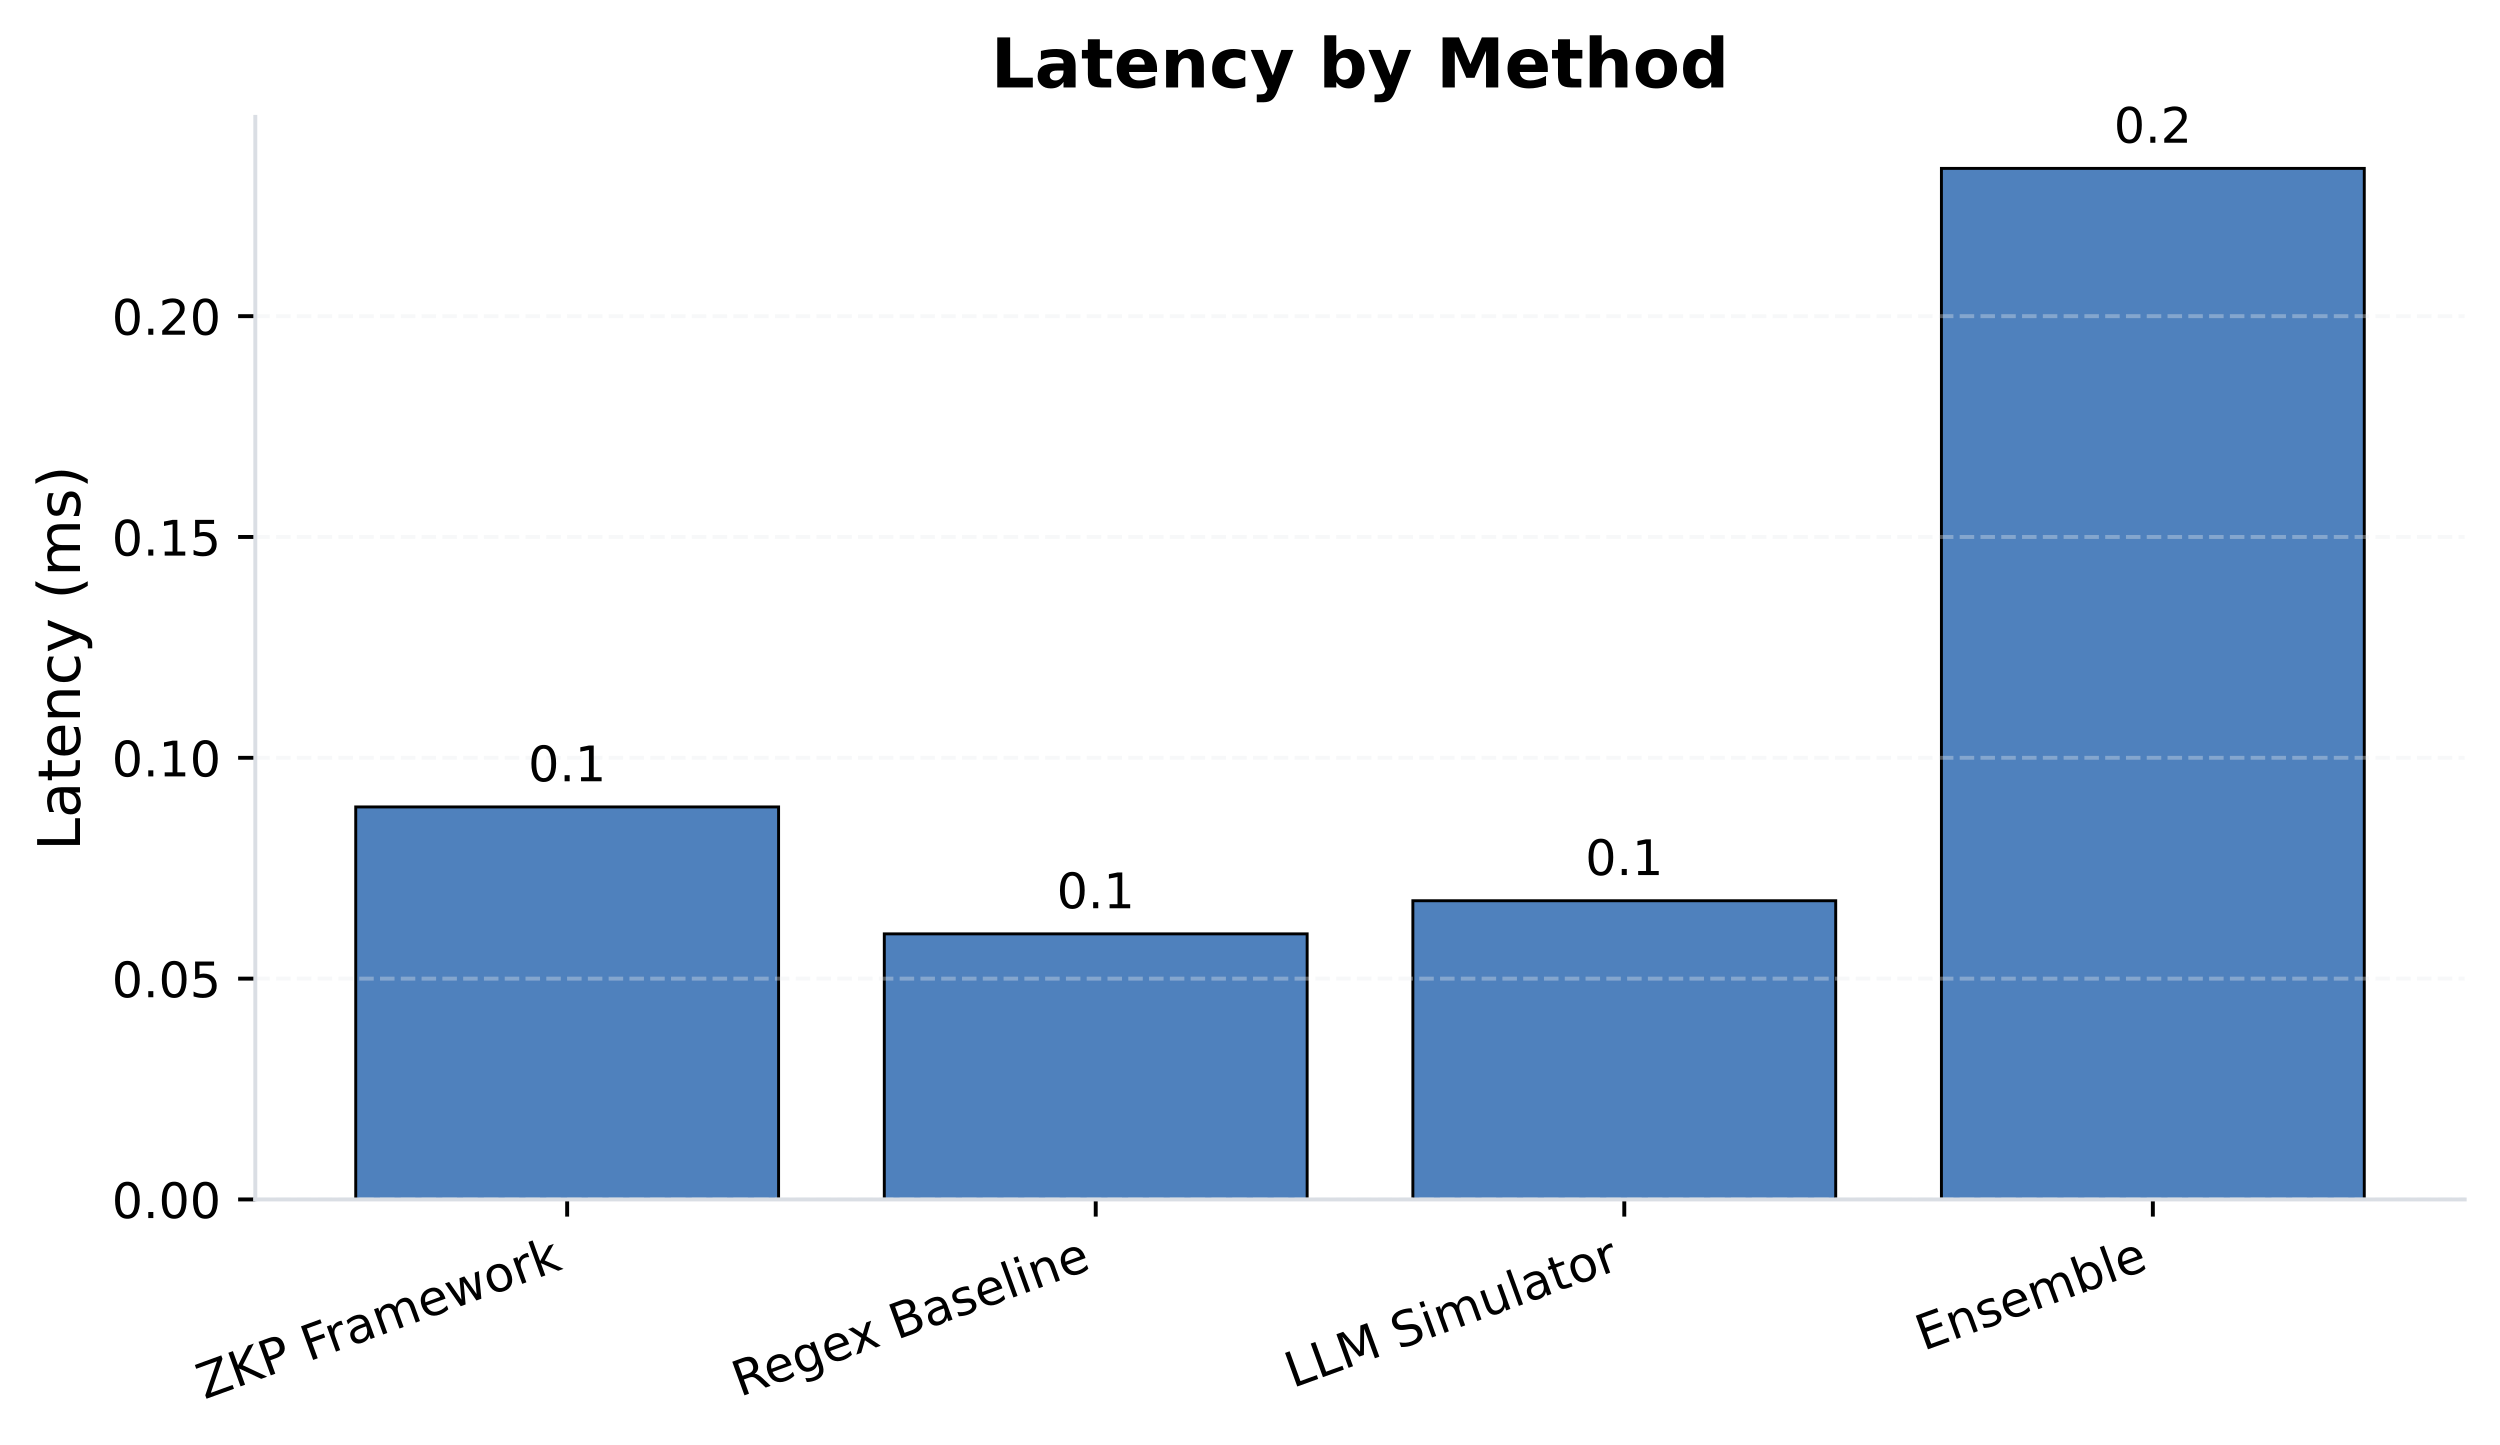
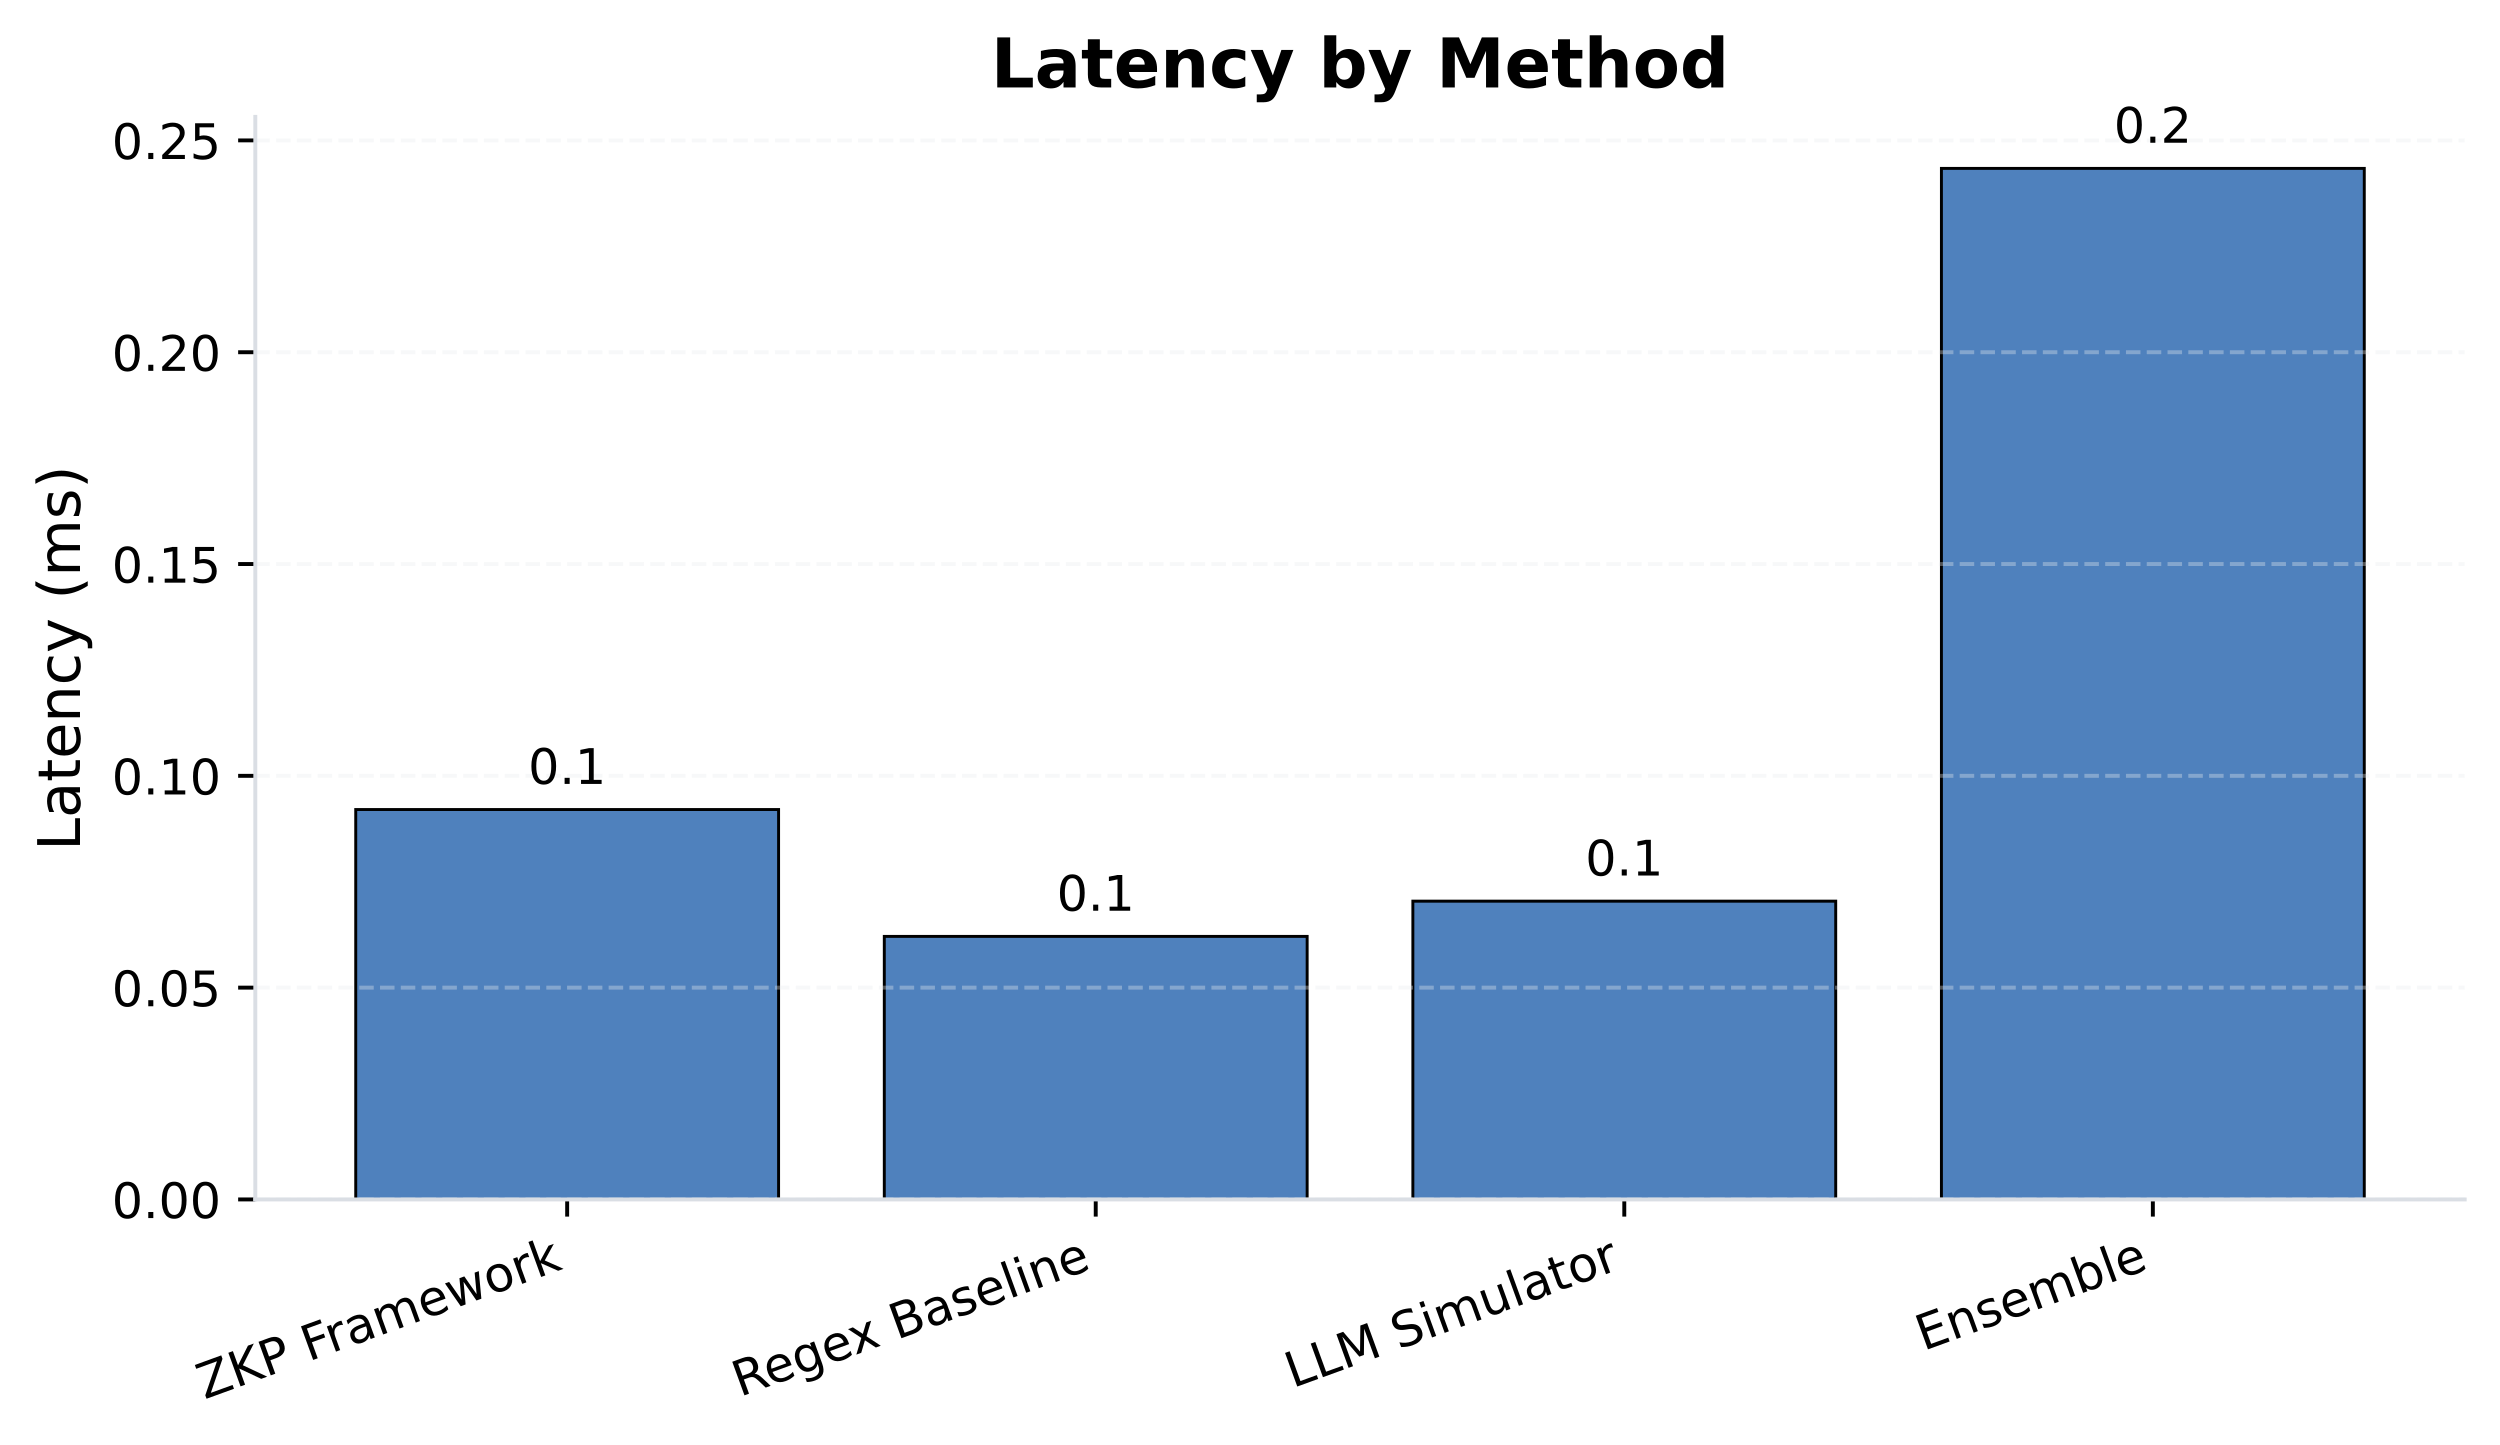
<svg xmlns="http://www.w3.org/2000/svg" xmlns:xlink="http://www.w3.org/1999/xlink" width="509.979pt" height="294.641pt" viewBox="0 0 509.979 294.641" version="1.1">
  <defs>
    <style type="text/css">*{stroke-linejoin: round; stroke-linecap: butt}</style>
  </defs>
  <g id="figure_1">
    <g id="patch_1">
      <path d="M 0 294.641  L 509.979 294.641  L 509.979 0  L 0 0  L 0 294.641  z " style="fill: none" />
    </g>
    <g id="axes_1">
      <g id="patch_2">
        <path d="M 52.079 244.678  L 502.779 244.678  L 502.779 23.838  L 52.079 23.838  L 52.079 244.678  z " style="fill: none" />
      </g>
      <g id="patch_3">
-         <path d="M 72.566 244.678  L 158.824 244.678  L 158.824 164.61  L 72.566 164.61  z " clip-path="url(#p9d1ce0960d)" style="fill: #4f81bd; stroke: #000000; stroke-width: 0.6; stroke-linejoin: miter" />
+         <path d="M 72.566 244.678  L 158.824 244.678  L 158.824 165.144  L 72.566 165.144  z " clip-path="url(#p14d0c6e2b0)" style="fill: #4f81bd; stroke: #000000; stroke-width: 0.6; stroke-linejoin: miter" />
      </g>
      <g id="patch_4">
-         <path d="M 180.389 244.678  L 266.647 244.678  L 266.647 190.507  L 180.389 190.507  z " clip-path="url(#p9d1ce0960d)" style="fill: #4f81bd; stroke: #000000; stroke-width: 0.6; stroke-linejoin: miter" />
+         <path d="M 180.389 244.678  L 266.647 244.678  L 266.647 191.013  L 180.389 191.013  z " clip-path="url(#p14d0c6e2b0)" style="fill: #4f81bd; stroke: #000000; stroke-width: 0.6; stroke-linejoin: miter" />
      </g>
      <g id="patch_5">
-         <path d="M 288.212 244.678  L 374.47 244.678  L 374.47 183.737  L 288.212 183.737  z " clip-path="url(#p9d1ce0960d)" style="fill: #4f81bd; stroke: #000000; stroke-width: 0.6; stroke-linejoin: miter" />
+         <path d="M 288.212 244.678  L 374.47 244.678  L 374.47 183.831  L 288.212 183.831  z " clip-path="url(#p14d0c6e2b0)" style="fill: #4f81bd; stroke: #000000; stroke-width: 0.6; stroke-linejoin: miter" />
      </g>
      <g id="patch_6">
-         <path d="M 396.035 244.678  L 482.293 244.678  L 482.293 34.354  L 396.035 34.354  z " clip-path="url(#p9d1ce0960d)" style="fill: #4f81bd; stroke: #000000; stroke-width: 0.6; stroke-linejoin: miter" />
+         <path d="M 396.035 244.678  L 482.293 244.678  L 482.293 34.354  L 396.035 34.354  z " clip-path="url(#p14d0c6e2b0)" style="fill: #4f81bd; stroke: #000000; stroke-width: 0.6; stroke-linejoin: miter" />
      </g>
      <g id="matplotlib.axis_1">
        <g id="xtick_1">
          <g id="line2d_1">
            <defs>
-               <path id="mca6bc0414f" d="M 0 0  L 0 3.5  " style="stroke: #000000; stroke-width: 0.8" />
+               <path id="m7bdd466a5d" d="M 0 0  L 0 3.5  " style="stroke: #000000; stroke-width: 0.8" />
            </defs>
            <g>
-               <use xlink:href="#mca6bc0414f" x="115.695" y="244.678" style="stroke: #000000; stroke-width: 0.8" />
+               <use xlink:href="#m7bdd466a5d" x="115.695" y="244.678" style="stroke: #000000; stroke-width: 0.8" />
            </g>
          </g>
          <g id="text_1">
            <g transform="translate(41.71257 285.4866) rotate(-20) scale(0.1 -0.1)">
              <defs>
                <path id="DejaVuSans-5a" d="M 359 4666  L 4025 4666  L 4025 4184  L 1075 531  L 4097 531  L 4097 0  L 288 0  L 288 481  L 3238 4134  L 359 4134  L 359 4666  z " transform="scale(0.015625)" />
                <path id="DejaVuSans-4b" d="M 628 4666  L 1259 4666  L 1259 2694  L 3353 4666  L 4166 4666  L 1850 2491  L 4331 0  L 3500 0  L 1259 2247  L 1259 0  L 628 0  L 628 4666  z " transform="scale(0.015625)" />
                <path id="DejaVuSans-50" d="M 1259 4147  L 1259 2394  L 2053 2394  Q 2494 2394 2734 2622  Q 2975 2850 2975 3272  Q 2975 3691 2734 3919  Q 2494 4147 2053 4147  L 1259 4147  z M 628 4666  L 2053 4666  Q 2838 4666 3239 4311  Q 3641 3956 3641 3272  Q 3641 2581 3239 2228  Q 2838 1875 2053 1875  L 1259 1875  L 1259 0  L 628 0  L 628 4666  z " transform="scale(0.015625)" />
                <path id="DejaVuSans-20" transform="scale(0.015625)" />
                <path id="DejaVuSans-46" d="M 628 4666  L 3309 4666  L 3309 4134  L 1259 4134  L 1259 2759  L 3109 2759  L 3109 2228  L 1259 2228  L 1259 0  L 628 0  L 628 4666  z " transform="scale(0.015625)" />
                <path id="DejaVuSans-72" d="M 2631 2963  Q 2534 3019 2420 3045  Q 2306 3072 2169 3072  Q 1681 3072 1420 2755  Q 1159 2438 1159 1844  L 1159 0  L 581 0  L 581 3500  L 1159 3500  L 1159 2956  Q 1341 3275 1631 3429  Q 1922 3584 2338 3584  Q 2397 3584 2469 3576  Q 2541 3569 2628 3553  L 2631 2963  z " transform="scale(0.015625)" />
                <path id="DejaVuSans-61" d="M 2194 1759  Q 1497 1759 1228 1600  Q 959 1441 959 1056  Q 959 750 1161 570  Q 1363 391 1709 391  Q 2188 391 2477 730  Q 2766 1069 2766 1631  L 2766 1759  L 2194 1759  z M 3341 1997  L 3341 0  L 2766 0  L 2766 531  Q 2569 213 2275 61  Q 1981 -91 1556 -91  Q 1019 -91 701 211  Q 384 513 384 1019  Q 384 1609 779 1909  Q 1175 2209 1959 2209  L 2766 2209  L 2766 2266  Q 2766 2663 2505 2880  Q 2244 3097 1772 3097  Q 1472 3097 1187 3025  Q 903 2953 641 2809  L 641 3341  Q 956 3463 1253 3523  Q 1550 3584 1831 3584  Q 2591 3584 2966 3190  Q 3341 2797 3341 1997  z " transform="scale(0.015625)" />
                <path id="DejaVuSans-6d" d="M 3328 2828  Q 3544 3216 3844 3400  Q 4144 3584 4550 3584  Q 5097 3584 5394 3201  Q 5691 2819 5691 2113  L 5691 0  L 5113 0  L 5113 2094  Q 5113 2597 4934 2840  Q 4756 3084 4391 3084  Q 3944 3084 3684 2787  Q 3425 2491 3425 1978  L 3425 0  L 2847 0  L 2847 2094  Q 2847 2600 2669 2842  Q 2491 3084 2119 3084  Q 1678 3084 1418 2786  Q 1159 2488 1159 1978  L 1159 0  L 581 0  L 581 3500  L 1159 3500  L 1159 2956  Q 1356 3278 1631 3431  Q 1906 3584 2284 3584  Q 2666 3584 2933 3390  Q 3200 3197 3328 2828  z " transform="scale(0.015625)" />
                <path id="DejaVuSans-65" d="M 3597 1894  L 3597 1613  L 953 1613  Q 991 1019 1311 708  Q 1631 397 2203 397  Q 2534 397 2845 478  Q 3156 559 3463 722  L 3463 178  Q 3153 47 2828 -22  Q 2503 -91 2169 -91  Q 1331 -91 842 396  Q 353 884 353 1716  Q 353 2575 817 3079  Q 1281 3584 2069 3584  Q 2775 3584 3186 3129  Q 3597 2675 3597 1894  z M 3022 2063  Q 3016 2534 2758 2815  Q 2500 3097 2075 3097  Q 1594 3097 1305 2825  Q 1016 2553 972 2059  L 3022 2063  z " transform="scale(0.015625)" />
                <path id="DejaVuSans-77" d="M 269 3500  L 844 3500  L 1563 769  L 2278 3500  L 2956 3500  L 3675 769  L 4391 3500  L 4966 3500  L 4050 0  L 3372 0  L 2619 2869  L 1863 0  L 1184 0  L 269 3500  z " transform="scale(0.015625)" />
                <path id="DejaVuSans-6f" d="M 1959 3097  Q 1497 3097 1228 2736  Q 959 2375 959 1747  Q 959 1119 1226 758  Q 1494 397 1959 397  Q 2419 397 2687 759  Q 2956 1122 2956 1747  Q 2956 2369 2687 2733  Q 2419 3097 1959 3097  z M 1959 3584  Q 2709 3584 3137 3096  Q 3566 2609 3566 1747  Q 3566 888 3137 398  Q 2709 -91 1959 -91  Q 1206 -91 779 398  Q 353 888 353 1747  Q 353 2609 779 3096  Q 1206 3584 1959 3584  z " transform="scale(0.015625)" />
                <path id="DejaVuSans-6b" d="M 581 4863  L 1159 4863  L 1159 1991  L 2875 3500  L 3609 3500  L 1753 1863  L 3688 0  L 2938 0  L 1159 1709  L 1159 0  L 581 0  L 581 4863  z " transform="scale(0.015625)" />
              </defs>
              <use xlink:href="#DejaVuSans-5a" />
              <use xlink:href="#DejaVuSans-4b" transform="translate(68.50586 0)" />
              <use xlink:href="#DejaVuSans-50" transform="translate(134.082 0)" />
              <use xlink:href="#DejaVuSans-20" transform="translate(194.3848 0)" />
              <use xlink:href="#DejaVuSans-46" transform="translate(226.1719 0)" />
              <use xlink:href="#DejaVuSans-72" transform="translate(276.4414 0)" />
              <use xlink:href="#DejaVuSans-61" transform="translate(317.5547 0)" />
              <use xlink:href="#DejaVuSans-6d" transform="translate(378.834 0)" />
              <use xlink:href="#DejaVuSans-65" transform="translate(476.2461 0)" />
              <use xlink:href="#DejaVuSans-77" transform="translate(537.7695 0)" />
              <use xlink:href="#DejaVuSans-6f" transform="translate(619.5566 0)" />
              <use xlink:href="#DejaVuSans-72" transform="translate(680.7383 0)" />
              <use xlink:href="#DejaVuSans-6b" transform="translate(721.8516 0)" />
            </g>
          </g>
        </g>
        <g id="xtick_2">
          <g id="line2d_2">
            <g>
-               <use xlink:href="#mca6bc0414f" x="223.518" y="244.678" style="stroke: #000000; stroke-width: 0.8" />
+               <use xlink:href="#m7bdd466a5d" x="223.518" y="244.678" style="stroke: #000000; stroke-width: 0.8" />
            </g>
          </g>
          <g id="text_2">
            <g transform="translate(150.9451 284.9735) rotate(-20) scale(0.1 -0.1)">
              <defs>
                <path id="DejaVuSans-52" d="M 2841 2188  Q 3044 2119 3236 1894  Q 3428 1669 3622 1275  L 4263 0  L 3584 0  L 2988 1197  Q 2756 1666 2539 1819  Q 2322 1972 1947 1972  L 1259 1972  L 1259 0  L 628 0  L 628 4666  L 2053 4666  Q 2853 4666 3247 4331  Q 3641 3997 3641 3322  Q 3641 2881 3436 2590  Q 3231 2300 2841 2188  z M 1259 4147  L 1259 2491  L 2053 2491  Q 2509 2491 2742 2702  Q 2975 2913 2975 3322  Q 2975 3731 2742 3939  Q 2509 4147 2053 4147  L 1259 4147  z " transform="scale(0.015625)" />
                <path id="DejaVuSans-67" d="M 2906 1791  Q 2906 2416 2648 2759  Q 2391 3103 1925 3103  Q 1463 3103 1205 2759  Q 947 2416 947 1791  Q 947 1169 1205 825  Q 1463 481 1925 481  Q 2391 481 2648 825  Q 2906 1169 2906 1791  z M 3481 434  Q 3481 -459 3084 -895  Q 2688 -1331 1869 -1331  Q 1566 -1331 1297 -1286  Q 1028 -1241 775 -1147  L 775 -588  Q 1028 -725 1275 -790  Q 1522 -856 1778 -856  Q 2344 -856 2625 -561  Q 2906 -266 2906 331  L 2906 616  Q 2728 306 2450 153  Q 2172 0 1784 0  Q 1141 0 747 490  Q 353 981 353 1791  Q 353 2603 747 3093  Q 1141 3584 1784 3584  Q 2172 3584 2450 3431  Q 2728 3278 2906 2969  L 2906 3500  L 3481 3500  L 3481 434  z " transform="scale(0.015625)" />
                <path id="DejaVuSans-78" d="M 3513 3500  L 2247 1797  L 3578 0  L 2900 0  L 1881 1375  L 863 0  L 184 0  L 1544 1831  L 300 3500  L 978 3500  L 1906 2253  L 2834 3500  L 3513 3500  z " transform="scale(0.015625)" />
                <path id="DejaVuSans-42" d="M 1259 2228  L 1259 519  L 2272 519  Q 2781 519 3026 730  Q 3272 941 3272 1375  Q 3272 1813 3026 2020  Q 2781 2228 2272 2228  L 1259 2228  z M 1259 4147  L 1259 2741  L 2194 2741  Q 2656 2741 2882 2914  Q 3109 3088 3109 3444  Q 3109 3797 2882 3972  Q 2656 4147 2194 4147  L 1259 4147  z M 628 4666  L 2241 4666  Q 2963 4666 3353 4366  Q 3744 4066 3744 3513  Q 3744 3084 3544 2831  Q 3344 2578 2956 2516  Q 3422 2416 3680 2098  Q 3938 1781 3938 1306  Q 3938 681 3513 340  Q 3088 0 2303 0  L 628 0  L 628 4666  z " transform="scale(0.015625)" />
                <path id="DejaVuSans-73" d="M 2834 3397  L 2834 2853  Q 2591 2978 2328 3040  Q 2066 3103 1784 3103  Q 1356 3103 1142 2972  Q 928 2841 928 2578  Q 928 2378 1081 2264  Q 1234 2150 1697 2047  L 1894 2003  Q 2506 1872 2764 1633  Q 3022 1394 3022 966  Q 3022 478 2636 193  Q 2250 -91 1575 -91  Q 1294 -91 989 -36  Q 684 19 347 128  L 347 722  Q 666 556 975 473  Q 1284 391 1588 391  Q 1994 391 2212 530  Q 2431 669 2431 922  Q 2431 1156 2273 1281  Q 2116 1406 1581 1522  L 1381 1569  Q 847 1681 609 1914  Q 372 2147 372 2553  Q 372 3047 722 3315  Q 1072 3584 1716 3584  Q 2034 3584 2315 3537  Q 2597 3491 2834 3397  z " transform="scale(0.015625)" />
                <path id="DejaVuSans-6c" d="M 603 4863  L 1178 4863  L 1178 0  L 603 0  L 603 4863  z " transform="scale(0.015625)" />
                <path id="DejaVuSans-69" d="M 603 3500  L 1178 3500  L 1178 0  L 603 0  L 603 3500  z M 603 4863  L 1178 4863  L 1178 4134  L 603 4134  L 603 4863  z " transform="scale(0.015625)" />
                <path id="DejaVuSans-6e" d="M 3513 2113  L 3513 0  L 2938 0  L 2938 2094  Q 2938 2591 2744 2837  Q 2550 3084 2163 3084  Q 1697 3084 1428 2787  Q 1159 2491 1159 1978  L 1159 0  L 581 0  L 581 3500  L 1159 3500  L 1159 2956  Q 1366 3272 1645 3428  Q 1925 3584 2291 3584  Q 2894 3584 3203 3211  Q 3513 2838 3513 2113  z " transform="scale(0.015625)" />
              </defs>
              <use xlink:href="#DejaVuSans-52" />
              <use xlink:href="#DejaVuSans-65" transform="translate(64.98242 0)" />
              <use xlink:href="#DejaVuSans-67" transform="translate(126.5059 0)" />
              <use xlink:href="#DejaVuSans-65" transform="translate(189.9824 0)" />
              <use xlink:href="#DejaVuSans-78" transform="translate(249.7559 0)" />
              <use xlink:href="#DejaVuSans-20" transform="translate(308.9355 0)" />
              <use xlink:href="#DejaVuSans-42" transform="translate(340.7227 0)" />
              <use xlink:href="#DejaVuSans-61" transform="translate(409.3262 0)" />
              <use xlink:href="#DejaVuSans-73" transform="translate(470.6055 0)" />
              <use xlink:href="#DejaVuSans-65" transform="translate(522.7051 0)" />
              <use xlink:href="#DejaVuSans-6c" transform="translate(584.2285 0)" />
              <use xlink:href="#DejaVuSans-69" transform="translate(612.0117 0)" />
              <use xlink:href="#DejaVuSans-6e" transform="translate(639.7949 0)" />
              <use xlink:href="#DejaVuSans-65" transform="translate(703.1738 0)" />
            </g>
          </g>
        </g>
        <g id="xtick_3">
          <g id="line2d_3">
            <g>
-               <use xlink:href="#mca6bc0414f" x="331.341" y="244.678" style="stroke: #000000; stroke-width: 0.8" />
+               <use xlink:href="#m7bdd466a5d" x="331.341" y="244.678" style="stroke: #000000; stroke-width: 0.8" />
            </g>
          </g>
          <g id="text_3">
            <g transform="translate(263.7132 283.1737) rotate(-20) scale(0.1 -0.1)">
              <defs>
                <path id="DejaVuSans-4c" d="M 628 4666  L 1259 4666  L 1259 531  L 3531 531  L 3531 0  L 628 0  L 628 4666  z " transform="scale(0.015625)" />
                <path id="DejaVuSans-4d" d="M 628 4666  L 1569 4666  L 2759 1491  L 3956 4666  L 4897 4666  L 4897 0  L 4281 0  L 4281 4097  L 3078 897  L 2444 897  L 1241 4097  L 1241 0  L 628 0  L 628 4666  z " transform="scale(0.015625)" />
                <path id="DejaVuSans-53" d="M 3425 4513  L 3425 3897  Q 3066 4069 2747 4153  Q 2428 4238 2131 4238  Q 1616 4238 1336 4038  Q 1056 3838 1056 3469  Q 1056 3159 1242 3001  Q 1428 2844 1947 2747  L 2328 2669  Q 3034 2534 3370 2195  Q 3706 1856 3706 1288  Q 3706 609 3251 259  Q 2797 -91 1919 -91  Q 1588 -91 1214 -16  Q 841 59 441 206  L 441 856  Q 825 641 1194 531  Q 1563 422 1919 422  Q 2459 422 2753 634  Q 3047 847 3047 1241  Q 3047 1584 2836 1778  Q 2625 1972 2144 2069  L 1759 2144  Q 1053 2284 737 2584  Q 422 2884 422 3419  Q 422 4038 858 4394  Q 1294 4750 2059 4750  Q 2388 4750 2728 4690  Q 3069 4631 3425 4513  z " transform="scale(0.015625)" />
                <path id="DejaVuSans-75" d="M 544 1381  L 544 3500  L 1119 3500  L 1119 1403  Q 1119 906 1312 657  Q 1506 409 1894 409  Q 2359 409 2629 706  Q 2900 1003 2900 1516  L 2900 3500  L 3475 3500  L 3475 0  L 2900 0  L 2900 538  Q 2691 219 2414 64  Q 2138 -91 1772 -91  Q 1169 -91 856 284  Q 544 659 544 1381  z M 1991 3584  L 1991 3584  z " transform="scale(0.015625)" />
                <path id="DejaVuSans-74" d="M 1172 4494  L 1172 3500  L 2356 3500  L 2356 3053  L 1172 3053  L 1172 1153  Q 1172 725 1289 603  Q 1406 481 1766 481  L 2356 481  L 2356 0  L 1766 0  Q 1100 0 847 248  Q 594 497 594 1153  L 594 3053  L 172 3053  L 172 3500  L 594 3500  L 594 4494  L 1172 4494  z " transform="scale(0.015625)" />
              </defs>
              <use xlink:href="#DejaVuSans-4c" />
              <use xlink:href="#DejaVuSans-4c" transform="translate(55.71289 0)" />
              <use xlink:href="#DejaVuSans-4d" transform="translate(111.4258 0)" />
              <use xlink:href="#DejaVuSans-20" transform="translate(197.7051 0)" />
              <use xlink:href="#DejaVuSans-53" transform="translate(229.4922 0)" />
              <use xlink:href="#DejaVuSans-69" transform="translate(292.9688 0)" />
              <use xlink:href="#DejaVuSans-6d" transform="translate(320.752 0)" />
              <use xlink:href="#DejaVuSans-75" transform="translate(418.1641 0)" />
              <use xlink:href="#DejaVuSans-6c" transform="translate(481.543 0)" />
              <use xlink:href="#DejaVuSans-61" transform="translate(509.3262 0)" />
              <use xlink:href="#DejaVuSans-74" transform="translate(570.6055 0)" />
              <use xlink:href="#DejaVuSans-6f" transform="translate(609.8145 0)" />
              <use xlink:href="#DejaVuSans-72" transform="translate(670.9961 0)" />
            </g>
          </g>
        </g>
        <g id="xtick_4">
          <g id="line2d_4">
            <g>
-               <use xlink:href="#mca6bc0414f" x="439.164" y="244.678" style="stroke: #000000; stroke-width: 0.8" />
+               <use xlink:href="#m7bdd466a5d" x="439.164" y="244.678" style="stroke: #000000; stroke-width: 0.8" />
            </g>
          </g>
          <g id="text_4">
            <g transform="translate(392.3709 275.5904) rotate(-20) scale(0.1 -0.1)">
              <defs>
                <path id="DejaVuSans-45" d="M 628 4666  L 3578 4666  L 3578 4134  L 1259 4134  L 1259 2753  L 3481 2753  L 3481 2222  L 1259 2222  L 1259 531  L 3634 531  L 3634 0  L 628 0  L 628 4666  z " transform="scale(0.015625)" />
                <path id="DejaVuSans-62" d="M 3116 1747  Q 3116 2381 2855 2742  Q 2594 3103 2138 3103  Q 1681 3103 1420 2742  Q 1159 2381 1159 1747  Q 1159 1113 1420 752  Q 1681 391 2138 391  Q 2594 391 2855 752  Q 3116 1113 3116 1747  z M 1159 2969  Q 1341 3281 1617 3432  Q 1894 3584 2278 3584  Q 2916 3584 3314 3078  Q 3713 2572 3713 1747  Q 3713 922 3314 415  Q 2916 -91 2278 -91  Q 1894 -91 1617 61  Q 1341 213 1159 525  L 1159 0  L 581 0  L 581 4863  L 1159 4863  L 1159 2969  z " transform="scale(0.015625)" />
              </defs>
              <use xlink:href="#DejaVuSans-45" />
              <use xlink:href="#DejaVuSans-6e" transform="translate(63.18359 0)" />
              <use xlink:href="#DejaVuSans-73" transform="translate(126.5625 0)" />
              <use xlink:href="#DejaVuSans-65" transform="translate(178.6621 0)" />
              <use xlink:href="#DejaVuSans-6d" transform="translate(240.1855 0)" />
              <use xlink:href="#DejaVuSans-62" transform="translate(337.5977 0)" />
              <use xlink:href="#DejaVuSans-6c" transform="translate(401.0742 0)" />
              <use xlink:href="#DejaVuSans-65" transform="translate(428.8574 0)" />
            </g>
          </g>
        </g>
      </g>
      <g id="matplotlib.axis_2">
        <g id="ytick_1">
          <g id="line2d_5">
-             <path d="M 52.079 244.678  L 502.779 244.678  " clip-path="url(#p9d1ce0960d)" style="fill: none; stroke-dasharray: 2.96,1.28; stroke-dashoffset: 0; stroke: #e9ecef; stroke-opacity: 0.35; stroke-width: 0.8" />
+             <path d="M 52.079 244.678  L 502.779 244.678  " clip-path="url(#p14d0c6e2b0)" style="fill: none; stroke-dasharray: 2.96,1.28; stroke-dashoffset: 0; stroke: #e9ecef; stroke-opacity: 0.35; stroke-width: 0.8" />
          </g>
          <g id="line2d_6">
            <defs>
-               <path id="mbab12804ec" d="M 0 0  L -3.5 0  " style="stroke: #000000; stroke-width: 0.8" />
+               <path id="m2a498a1872" d="M 0 0  L -3.5 0  " style="stroke: #000000; stroke-width: 0.8" />
            </defs>
            <g>
-               <use xlink:href="#mbab12804ec" x="52.079" y="244.678" style="stroke: #000000; stroke-width: 0.8" />
+               <use xlink:href="#m2a498a1872" x="52.079" y="244.678" style="stroke: #000000; stroke-width: 0.8" />
            </g>
          </g>
          <g id="text_5">
            <g transform="translate(22.81375 248.4771) scale(0.1 -0.1)">
              <defs>
                <path id="DejaVuSans-30" d="M 2034 4250  Q 1547 4250 1301 3770  Q 1056 3291 1056 2328  Q 1056 1369 1301 889  Q 1547 409 2034 409  Q 2525 409 2770 889  Q 3016 1369 3016 2328  Q 3016 3291 2770 3770  Q 2525 4250 2034 4250  z M 2034 4750  Q 2819 4750 3233 4129  Q 3647 3509 3647 2328  Q 3647 1150 3233 529  Q 2819 -91 2034 -91  Q 1250 -91 836 529  Q 422 1150 422 2328  Q 422 3509 836 4129  Q 1250 4750 2034 4750  z " transform="scale(0.015625)" />
                <path id="DejaVuSans-2e" d="M 684 794  L 1344 794  L 1344 0  L 684 0  L 684 794  z " transform="scale(0.015625)" />
              </defs>
              <use xlink:href="#DejaVuSans-30" />
              <use xlink:href="#DejaVuSans-2e" transform="translate(63.62305 0)" />
              <use xlink:href="#DejaVuSans-30" transform="translate(95.41016 0)" />
              <use xlink:href="#DejaVuSans-30" transform="translate(159.0332 0)" />
            </g>
          </g>
        </g>
        <g id="ytick_2">
          <g id="line2d_7">
-             <path d="M 52.079 199.631  L 502.779 199.631  " clip-path="url(#p9d1ce0960d)" style="fill: none; stroke-dasharray: 2.96,1.28; stroke-dashoffset: 0; stroke: #e9ecef; stroke-opacity: 0.35; stroke-width: 0.8" />
+             <path d="M 52.079 201.471  L 502.779 201.471  " clip-path="url(#p14d0c6e2b0)" style="fill: none; stroke-dasharray: 2.96,1.28; stroke-dashoffset: 0; stroke: #e9ecef; stroke-opacity: 0.35; stroke-width: 0.8" />
          </g>
          <g id="line2d_8">
            <g>
-               <use xlink:href="#mbab12804ec" x="52.079" y="199.631" style="stroke: #000000; stroke-width: 0.8" />
+               <use xlink:href="#m2a498a1872" x="52.079" y="201.471" style="stroke: #000000; stroke-width: 0.8" />
            </g>
          </g>
          <g id="text_6">
-             <g transform="translate(22.81375 203.4302) scale(0.1 -0.1)">
+             <g transform="translate(22.81375 205.2697) scale(0.1 -0.1)">
              <defs>
                <path id="DejaVuSans-35" d="M 691 4666  L 3169 4666  L 3169 4134  L 1269 4134  L 1269 2991  Q 1406 3038 1543 3061  Q 1681 3084 1819 3084  Q 2600 3084 3056 2656  Q 3513 2228 3513 1497  Q 3513 744 3044 326  Q 2575 -91 1722 -91  Q 1428 -91 1123 -41  Q 819 9 494 109  L 494 744  Q 775 591 1075 516  Q 1375 441 1709 441  Q 2250 441 2565 725  Q 2881 1009 2881 1497  Q 2881 1984 2565 2268  Q 2250 2553 1709 2553  Q 1456 2553 1204 2497  Q 953 2441 691 2322  L 691 4666  z " transform="scale(0.015625)" />
              </defs>
              <use xlink:href="#DejaVuSans-30" />
              <use xlink:href="#DejaVuSans-2e" transform="translate(63.62305 0)" />
              <use xlink:href="#DejaVuSans-30" transform="translate(95.41016 0)" />
              <use xlink:href="#DejaVuSans-35" transform="translate(159.0332 0)" />
            </g>
          </g>
        </g>
        <g id="ytick_3">
          <g id="line2d_9">
-             <path d="M 52.079 154.584  L 502.779 154.584  " clip-path="url(#p9d1ce0960d)" style="fill: none; stroke-dasharray: 2.96,1.28; stroke-dashoffset: 0; stroke: #e9ecef; stroke-opacity: 0.35; stroke-width: 0.8" />
+             <path d="M 52.079 158.263  L 502.779 158.263  " clip-path="url(#p14d0c6e2b0)" style="fill: none; stroke-dasharray: 2.96,1.28; stroke-dashoffset: 0; stroke: #e9ecef; stroke-opacity: 0.35; stroke-width: 0.8" />
          </g>
          <g id="line2d_10">
            <g>
-               <use xlink:href="#mbab12804ec" x="52.079" y="154.584" style="stroke: #000000; stroke-width: 0.8" />
+               <use xlink:href="#m2a498a1872" x="52.079" y="158.263" style="stroke: #000000; stroke-width: 0.8" />
            </g>
          </g>
          <g id="text_7">
-             <g transform="translate(22.81375 158.3832) scale(0.1 -0.1)">
+             <g transform="translate(22.81375 162.0624) scale(0.1 -0.1)">
              <defs>
                <path id="DejaVuSans-31" d="M 794 531  L 1825 531  L 1825 4091  L 703 3866  L 703 4441  L 1819 4666  L 2450 4666  L 2450 531  L 3481 531  L 3481 0  L 794 0  L 794 531  z " transform="scale(0.015625)" />
              </defs>
              <use xlink:href="#DejaVuSans-30" />
              <use xlink:href="#DejaVuSans-2e" transform="translate(63.62305 0)" />
              <use xlink:href="#DejaVuSans-31" transform="translate(95.41016 0)" />
              <use xlink:href="#DejaVuSans-30" transform="translate(159.0332 0)" />
            </g>
          </g>
        </g>
        <g id="ytick_4">
          <g id="line2d_11">
-             <path d="M 52.079 109.537  L 502.779 109.537  " clip-path="url(#p9d1ce0960d)" style="fill: none; stroke-dasharray: 2.96,1.28; stroke-dashoffset: 0; stroke: #e9ecef; stroke-opacity: 0.35; stroke-width: 0.8" />
+             <path d="M 52.079 115.056  L 502.779 115.056  " clip-path="url(#p14d0c6e2b0)" style="fill: none; stroke-dasharray: 2.96,1.28; stroke-dashoffset: 0; stroke: #e9ecef; stroke-opacity: 0.35; stroke-width: 0.8" />
          </g>
          <g id="line2d_12">
            <g>
-               <use xlink:href="#mbab12804ec" x="52.079" y="109.537" style="stroke: #000000; stroke-width: 0.8" />
+               <use xlink:href="#m2a498a1872" x="52.079" y="115.056" style="stroke: #000000; stroke-width: 0.8" />
            </g>
          </g>
          <g id="text_8">
-             <g transform="translate(22.81375 113.3363) scale(0.1 -0.1)">
+             <g transform="translate(22.81375 118.855) scale(0.1 -0.1)">
              <use xlink:href="#DejaVuSans-30" />
              <use xlink:href="#DejaVuSans-2e" transform="translate(63.62305 0)" />
              <use xlink:href="#DejaVuSans-31" transform="translate(95.41016 0)" />
              <use xlink:href="#DejaVuSans-35" transform="translate(159.0332 0)" />
            </g>
          </g>
        </g>
        <g id="ytick_5">
          <g id="line2d_13">
-             <path d="M 52.079 64.49  L 502.779 64.49  " clip-path="url(#p9d1ce0960d)" style="fill: none; stroke-dasharray: 2.96,1.28; stroke-dashoffset: 0; stroke: #e9ecef; stroke-opacity: 0.35; stroke-width: 0.8" />
+             <path d="M 52.079 71.848  L 502.779 71.848  " clip-path="url(#p14d0c6e2b0)" style="fill: none; stroke-dasharray: 2.96,1.28; stroke-dashoffset: 0; stroke: #e9ecef; stroke-opacity: 0.35; stroke-width: 0.8" />
          </g>
          <g id="line2d_14">
            <g>
-               <use xlink:href="#mbab12804ec" x="52.079" y="64.49" style="stroke: #000000; stroke-width: 0.8" />
+               <use xlink:href="#m2a498a1872" x="52.079" y="71.848" style="stroke: #000000; stroke-width: 0.8" />
            </g>
          </g>
          <g id="text_9">
-             <g transform="translate(22.81375 68.2894) scale(0.1 -0.1)">
+             <g transform="translate(22.81375 75.6476) scale(0.1 -0.1)">
              <defs>
                <path id="DejaVuSans-32" d="M 1228 531  L 3431 531  L 3431 0  L 469 0  L 469 531  Q 828 903 1448 1529  Q 2069 2156 2228 2338  Q 2531 2678 2651 2914  Q 2772 3150 2772 3378  Q 2772 3750 2511 3984  Q 2250 4219 1831 4219  Q 1534 4219 1204 4116  Q 875 4013 500 3803  L 500 4441  Q 881 4594 1212 4672  Q 1544 4750 1819 4750  Q 2544 4750 2975 4387  Q 3406 4025 3406 3419  Q 3406 3131 3298 2873  Q 3191 2616 2906 2266  Q 2828 2175 2409 1742  Q 1991 1309 1228 531  z " transform="scale(0.015625)" />
              </defs>
              <use xlink:href="#DejaVuSans-30" />
              <use xlink:href="#DejaVuSans-2e" transform="translate(63.62305 0)" />
              <use xlink:href="#DejaVuSans-32" transform="translate(95.41016 0)" />
              <use xlink:href="#DejaVuSans-30" transform="translate(159.0332 0)" />
            </g>
          </g>
        </g>
-         <g id="text_10">
+         <g id="ytick_6">
+           <g id="line2d_15">
+             <path d="M 52.079 28.641  L 502.779 28.641  " clip-path="url(#p14d0c6e2b0)" style="fill: none; stroke-dasharray: 2.96,1.28; stroke-dashoffset: 0; stroke: #e9ecef; stroke-opacity: 0.35; stroke-width: 0.8" />
+           </g>
+           <g id="line2d_16">
+             <g>
+               <use xlink:href="#m2a498a1872" x="52.079" y="28.641" style="stroke: #000000; stroke-width: 0.8" />
+             </g>
+           </g>
+           <g id="text_10">
+             <g transform="translate(22.81375 32.44023) scale(0.1 -0.1)">
+               <use xlink:href="#DejaVuSans-30" />
+               <use xlink:href="#DejaVuSans-2e" transform="translate(63.62305 0)" />
+               <use xlink:href="#DejaVuSans-32" transform="translate(95.41016 0)" />
+               <use xlink:href="#DejaVuSans-35" transform="translate(159.0332 0)" />
+             </g>
+           </g>
+         </g>
+         <g id="text_11">
          <g transform="translate(16.31812 173.5335) rotate(-90) scale(0.12 -0.12)">
            <defs>
              <path id="DejaVuSans-63" d="M 3122 3366  L 3122 2828  Q 2878 2963 2633 3030  Q 2388 3097 2138 3097  Q 1578 3097 1268 2742  Q 959 2388 959 1747  Q 959 1106 1268 751  Q 1578 397 2138 397  Q 2388 397 2633 464  Q 2878 531 3122 666  L 3122 134  Q 2881 22 2623 -34  Q 2366 -91 2075 -91  Q 1284 -91 818 406  Q 353 903 353 1747  Q 353 2603 823 3093  Q 1294 3584 2113 3584  Q 2378 3584 2631 3529  Q 2884 3475 3122 3366  z " transform="scale(0.015625)" />
              <path id="DejaVuSans-79" d="M 2059 -325  Q 1816 -950 1584 -1140  Q 1353 -1331 966 -1331  L 506 -1331  L 506 -850  L 844 -850  Q 1081 -850 1212 -737  Q 1344 -625 1503 -206  L 1606 56  L 191 3500  L 800 3500  L 1894 763  L 2988 3500  L 3597 3500  L 2059 -325  z " transform="scale(0.015625)" />
              <path id="DejaVuSans-28" d="M 1984 4856  Q 1566 4138 1362 3434  Q 1159 2731 1159 2009  Q 1159 1288 1364 580  Q 1569 -128 1984 -844  L 1484 -844  Q 1016 -109 783 600  Q 550 1309 550 2009  Q 550 2706 781 3412  Q 1013 4119 1484 4856  L 1984 4856  z " transform="scale(0.015625)" />
              <path id="DejaVuSans-29" d="M 513 4856  L 1013 4856  Q 1481 4119 1714 3412  Q 1947 2706 1947 2009  Q 1947 1309 1714 600  Q 1481 -109 1013 -844  L 513 -844  Q 928 -128 1133 580  Q 1338 1288 1338 2009  Q 1338 2731 1133 3434  Q 928 4138 513 4856  z " transform="scale(0.015625)" />
            </defs>
            <use xlink:href="#DejaVuSans-4c" />
            <use xlink:href="#DejaVuSans-61" transform="translate(55.71289 0)" />
            <use xlink:href="#DejaVuSans-74" transform="translate(116.9922 0)" />
            <use xlink:href="#DejaVuSans-65" transform="translate(156.2012 0)" />
            <use xlink:href="#DejaVuSans-6e" transform="translate(217.7246 0)" />
            <use xlink:href="#DejaVuSans-63" transform="translate(281.1035 0)" />
            <use xlink:href="#DejaVuSans-79" transform="translate(336.084 0)" />
            <use xlink:href="#DejaVuSans-20" transform="translate(395.2637 0)" />
            <use xlink:href="#DejaVuSans-28" transform="translate(427.0508 0)" />
            <use xlink:href="#DejaVuSans-6d" transform="translate(466.0645 0)" />
            <use xlink:href="#DejaVuSans-73" transform="translate(563.4766 0)" />
            <use xlink:href="#DejaVuSans-29" transform="translate(615.5762 0)" />
          </g>
        </g>
      </g>
      <g id="patch_7">
        <path d="M 52.079 244.678  L 52.079 23.838  " style="fill: none; stroke: #dadee4; stroke-width: 0.8; stroke-linejoin: miter; stroke-linecap: square" />
      </g>
      <g id="patch_8">
        <path d="M 52.079 244.678  L 502.779 244.678  " style="fill: none; stroke: #dadee4; stroke-width: 0.8; stroke-linejoin: miter; stroke-linecap: square" />
      </g>
-       <g id="text_11">
-         <g transform="translate(107.7434 159.375) scale(0.1 -0.1)">
+       <g id="text_12">
+         <g transform="translate(107.7434 159.9093) scale(0.1 -0.1)">
          <use xlink:href="#DejaVuSans-30" />
          <use xlink:href="#DejaVuSans-2e" transform="translate(63.62305 0)" />
          <use xlink:href="#DejaVuSans-31" transform="translate(95.41016 0)" />
        </g>
      </g>
-       <g id="text_12">
-         <g transform="translate(215.5663 185.2726) scale(0.1 -0.1)">
+       <g id="text_13">
+         <g transform="translate(215.5663 185.7788) scale(0.1 -0.1)">
          <use xlink:href="#DejaVuSans-30" />
          <use xlink:href="#DejaVuSans-2e" transform="translate(63.62305 0)" />
          <use xlink:href="#DejaVuSans-31" transform="translate(95.41016 0)" />
        </g>
      </g>
-       <g id="text_13">
-         <g transform="translate(323.3893 178.5022) scale(0.1 -0.1)">
+       <g id="text_14">
+         <g transform="translate(323.3893 178.5969) scale(0.1 -0.1)">
          <use xlink:href="#DejaVuSans-30" />
          <use xlink:href="#DejaVuSans-2e" transform="translate(63.62305 0)" />
          <use xlink:href="#DejaVuSans-31" transform="translate(95.41016 0)" />
        </g>
      </g>
-       <g id="text_14">
+       <g id="text_15">
        <g transform="translate(431.2123 29.11946) scale(0.1 -0.1)">
          <use xlink:href="#DejaVuSans-30" />
          <use xlink:href="#DejaVuSans-2e" transform="translate(63.62305 0)" />
          <use xlink:href="#DejaVuSans-32" transform="translate(95.41016 0)" />
        </g>
      </g>
-       <g id="text_15">
+       <g id="text_16">
        <g transform="translate(202.1455 17.83781) scale(0.14 -0.14)">
          <defs>
            <path id="DejaVuSans-Bold-4c" d="M 588 4666  L 1791 4666  L 1791 909  L 3903 909  L 3903 0  L 588 0  L 588 4666  z " transform="scale(0.015625)" />
            <path id="DejaVuSans-Bold-61" d="M 2106 1575  Q 1756 1575 1579 1456  Q 1403 1338 1403 1106  Q 1403 894 1545 773  Q 1688 653 1941 653  Q 2256 653 2472 879  Q 2688 1106 2688 1447  L 2688 1575  L 2106 1575  z M 3816 1997  L 3816 0  L 2688 0  L 2688 519  Q 2463 200 2181 54  Q 1900 -91 1497 -91  Q 953 -91 614 226  Q 275 544 275 1050  Q 275 1666 698 1953  Q 1122 2241 2028 2241  L 2688 2241  L 2688 2328  Q 2688 2594 2478 2717  Q 2269 2841 1825 2841  Q 1466 2841 1156 2769  Q 847 2697 581 2553  L 581 3406  Q 941 3494 1303 3539  Q 1666 3584 2028 3584  Q 2975 3584 3395 3211  Q 3816 2838 3816 1997  z " transform="scale(0.015625)" />
            <path id="DejaVuSans-Bold-74" d="M 1759 4494  L 1759 3500  L 2913 3500  L 2913 2700  L 1759 2700  L 1759 1216  Q 1759 972 1856 886  Q 1953 800 2241 800  L 2816 800  L 2816 0  L 1856 0  Q 1194 0 917 276  Q 641 553 641 1216  L 641 2700  L 84 2700  L 84 3500  L 641 3500  L 641 4494  L 1759 4494  z " transform="scale(0.015625)" />
            <path id="DejaVuSans-Bold-65" d="M 4031 1759  L 4031 1441  L 1416 1441  Q 1456 1047 1700 850  Q 1944 653 2381 653  Q 2734 653 3104 758  Q 3475 863 3866 1075  L 3866 213  Q 3469 63 3072 -14  Q 2675 -91 2278 -91  Q 1328 -91 801 392  Q 275 875 275 1747  Q 275 2603 792 3093  Q 1309 3584 2216 3584  Q 3041 3584 3536 3087  Q 4031 2591 4031 1759  z M 2881 2131  Q 2881 2450 2695 2645  Q 2509 2841 2209 2841  Q 1884 2841 1681 2658  Q 1478 2475 1428 2131  L 2881 2131  z " transform="scale(0.015625)" />
            <path id="DejaVuSans-Bold-6e" d="M 4056 2131  L 4056 0  L 2931 0  L 2931 347  L 2931 1631  Q 2931 2084 2911 2256  Q 2891 2428 2841 2509  Q 2775 2619 2662 2680  Q 2550 2741 2406 2741  Q 2056 2741 1856 2470  Q 1656 2200 1656 1722  L 1656 0  L 538 0  L 538 3500  L 1656 3500  L 1656 2988  Q 1909 3294 2193 3439  Q 2478 3584 2822 3584  Q 3428 3584 3742 3212  Q 4056 2841 4056 2131  z " transform="scale(0.015625)" />
            <path id="DejaVuSans-Bold-63" d="M 3366 3391  L 3366 2478  Q 3138 2634 2908 2709  Q 2678 2784 2431 2784  Q 1963 2784 1702 2511  Q 1441 2238 1441 1747  Q 1441 1256 1702 982  Q 1963 709 2431 709  Q 2694 709 2930 787  Q 3166 866 3366 1019  L 3366 103  Q 3103 6 2833 -42  Q 2563 -91 2291 -91  Q 1344 -91 809 395  Q 275 881 275 1747  Q 275 2613 809 3098  Q 1344 3584 2291 3584  Q 2566 3584 2833 3536  Q 3100 3488 3366 3391  z " transform="scale(0.015625)" />
            <path id="DejaVuSans-Bold-79" d="M 78 3500  L 1197 3500  L 2138 1125  L 2938 3500  L 4056 3500  L 2584 -331  Q 2363 -916 2067 -1148  Q 1772 -1381 1288 -1381  L 641 -1381  L 641 -647  L 991 -647  Q 1275 -647 1404 -556  Q 1534 -466 1606 -231  L 1638 -134  L 78 3500  z " transform="scale(0.015625)" />
            <path id="DejaVuSans-Bold-20" transform="scale(0.015625)" />
            <path id="DejaVuSans-Bold-62" d="M 2400 722  Q 2759 722 2948 984  Q 3138 1247 3138 1747  Q 3138 2247 2948 2509  Q 2759 2772 2400 2772  Q 2041 2772 1848 2508  Q 1656 2244 1656 1747  Q 1656 1250 1848 986  Q 2041 722 2400 722  z M 1656 2988  Q 1888 3294 2169 3439  Q 2450 3584 2816 3584  Q 3463 3584 3878 3070  Q 4294 2556 4294 1747  Q 4294 938 3878 423  Q 3463 -91 2816 -91  Q 2450 -91 2169 54  Q 1888 200 1656 506  L 1656 0  L 538 0  L 538 4863  L 1656 4863  L 1656 2988  z " transform="scale(0.015625)" />
            <path id="DejaVuSans-Bold-4d" d="M 588 4666  L 2119 4666  L 3181 2169  L 4250 4666  L 5778 4666  L 5778 0  L 4641 0  L 4641 3413  L 3566 897  L 2803 897  L 1728 3413  L 1728 0  L 588 0  L 588 4666  z " transform="scale(0.015625)" />
            <path id="DejaVuSans-Bold-68" d="M 4056 2131  L 4056 0  L 2931 0  L 2931 347  L 2931 1625  Q 2931 2084 2911 2256  Q 2891 2428 2841 2509  Q 2775 2619 2662 2680  Q 2550 2741 2406 2741  Q 2056 2741 1856 2470  Q 1656 2200 1656 1722  L 1656 0  L 538 0  L 538 4863  L 1656 4863  L 1656 2988  Q 1909 3294 2193 3439  Q 2478 3584 2822 3584  Q 3428 3584 3742 3212  Q 4056 2841 4056 2131  z " transform="scale(0.015625)" />
            <path id="DejaVuSans-Bold-6f" d="M 2203 2784  Q 1831 2784 1636 2517  Q 1441 2250 1441 1747  Q 1441 1244 1636 976  Q 1831 709 2203 709  Q 2569 709 2762 976  Q 2956 1244 2956 1747  Q 2956 2250 2762 2517  Q 2569 2784 2203 2784  z M 2203 3584  Q 3106 3584 3614 3096  Q 4122 2609 4122 1747  Q 4122 884 3614 396  Q 3106 -91 2203 -91  Q 1297 -91 786 396  Q 275 884 275 1747  Q 275 2609 786 3096  Q 1297 3584 2203 3584  z " transform="scale(0.015625)" />
            <path id="DejaVuSans-Bold-64" d="M 2919 2988  L 2919 4863  L 4044 4863  L 4044 0  L 2919 0  L 2919 506  Q 2688 197 2409 53  Q 2131 -91 1766 -91  Q 1119 -91 703 423  Q 288 938 288 1747  Q 288 2556 703 3070  Q 1119 3584 1766 3584  Q 2128 3584 2408 3439  Q 2688 3294 2919 2988  z M 2181 722  Q 2541 722 2730 984  Q 2919 1247 2919 1747  Q 2919 2247 2730 2509  Q 2541 2772 2181 2772  Q 1825 2772 1636 2509  Q 1447 2247 1447 1747  Q 1447 1247 1636 984  Q 1825 722 2181 722  z " transform="scale(0.015625)" />
          </defs>
          <use xlink:href="#DejaVuSans-Bold-4c" />
          <use xlink:href="#DejaVuSans-Bold-61" transform="translate(63.7207 0)" />
          <use xlink:href="#DejaVuSans-Bold-74" transform="translate(131.2012 0)" />
          <use xlink:href="#DejaVuSans-Bold-65" transform="translate(179.0039 0)" />
          <use xlink:href="#DejaVuSans-Bold-6e" transform="translate(246.8262 0)" />
          <use xlink:href="#DejaVuSans-Bold-63" transform="translate(318.0176 0)" />
          <use xlink:href="#DejaVuSans-Bold-79" transform="translate(377.2949 0)" />
          <use xlink:href="#DejaVuSans-Bold-20" transform="translate(442.4805 0)" />
          <use xlink:href="#DejaVuSans-Bold-62" transform="translate(477.2949 0)" />
          <use xlink:href="#DejaVuSans-Bold-79" transform="translate(548.877 0)" />
          <use xlink:href="#DejaVuSans-Bold-20" transform="translate(614.0625 0)" />
          <use xlink:href="#DejaVuSans-Bold-4d" transform="translate(648.877 0)" />
          <use xlink:href="#DejaVuSans-Bold-65" transform="translate(748.3887 0)" />
          <use xlink:href="#DejaVuSans-Bold-74" transform="translate(816.2109 0)" />
          <use xlink:href="#DejaVuSans-Bold-68" transform="translate(864.0137 0)" />
          <use xlink:href="#DejaVuSans-Bold-6f" transform="translate(935.2051 0)" />
          <use xlink:href="#DejaVuSans-Bold-64" transform="translate(1003.906 0)" />
        </g>
      </g>
    </g>
  </g>
  <defs>
-     <clipPath id="p9d1ce0960d">
+     <clipPath id="p14d0c6e2b0">
      <rect x="52.079" y="23.838" width="450.7" height="220.84" />
    </clipPath>
  </defs>
</svg>
